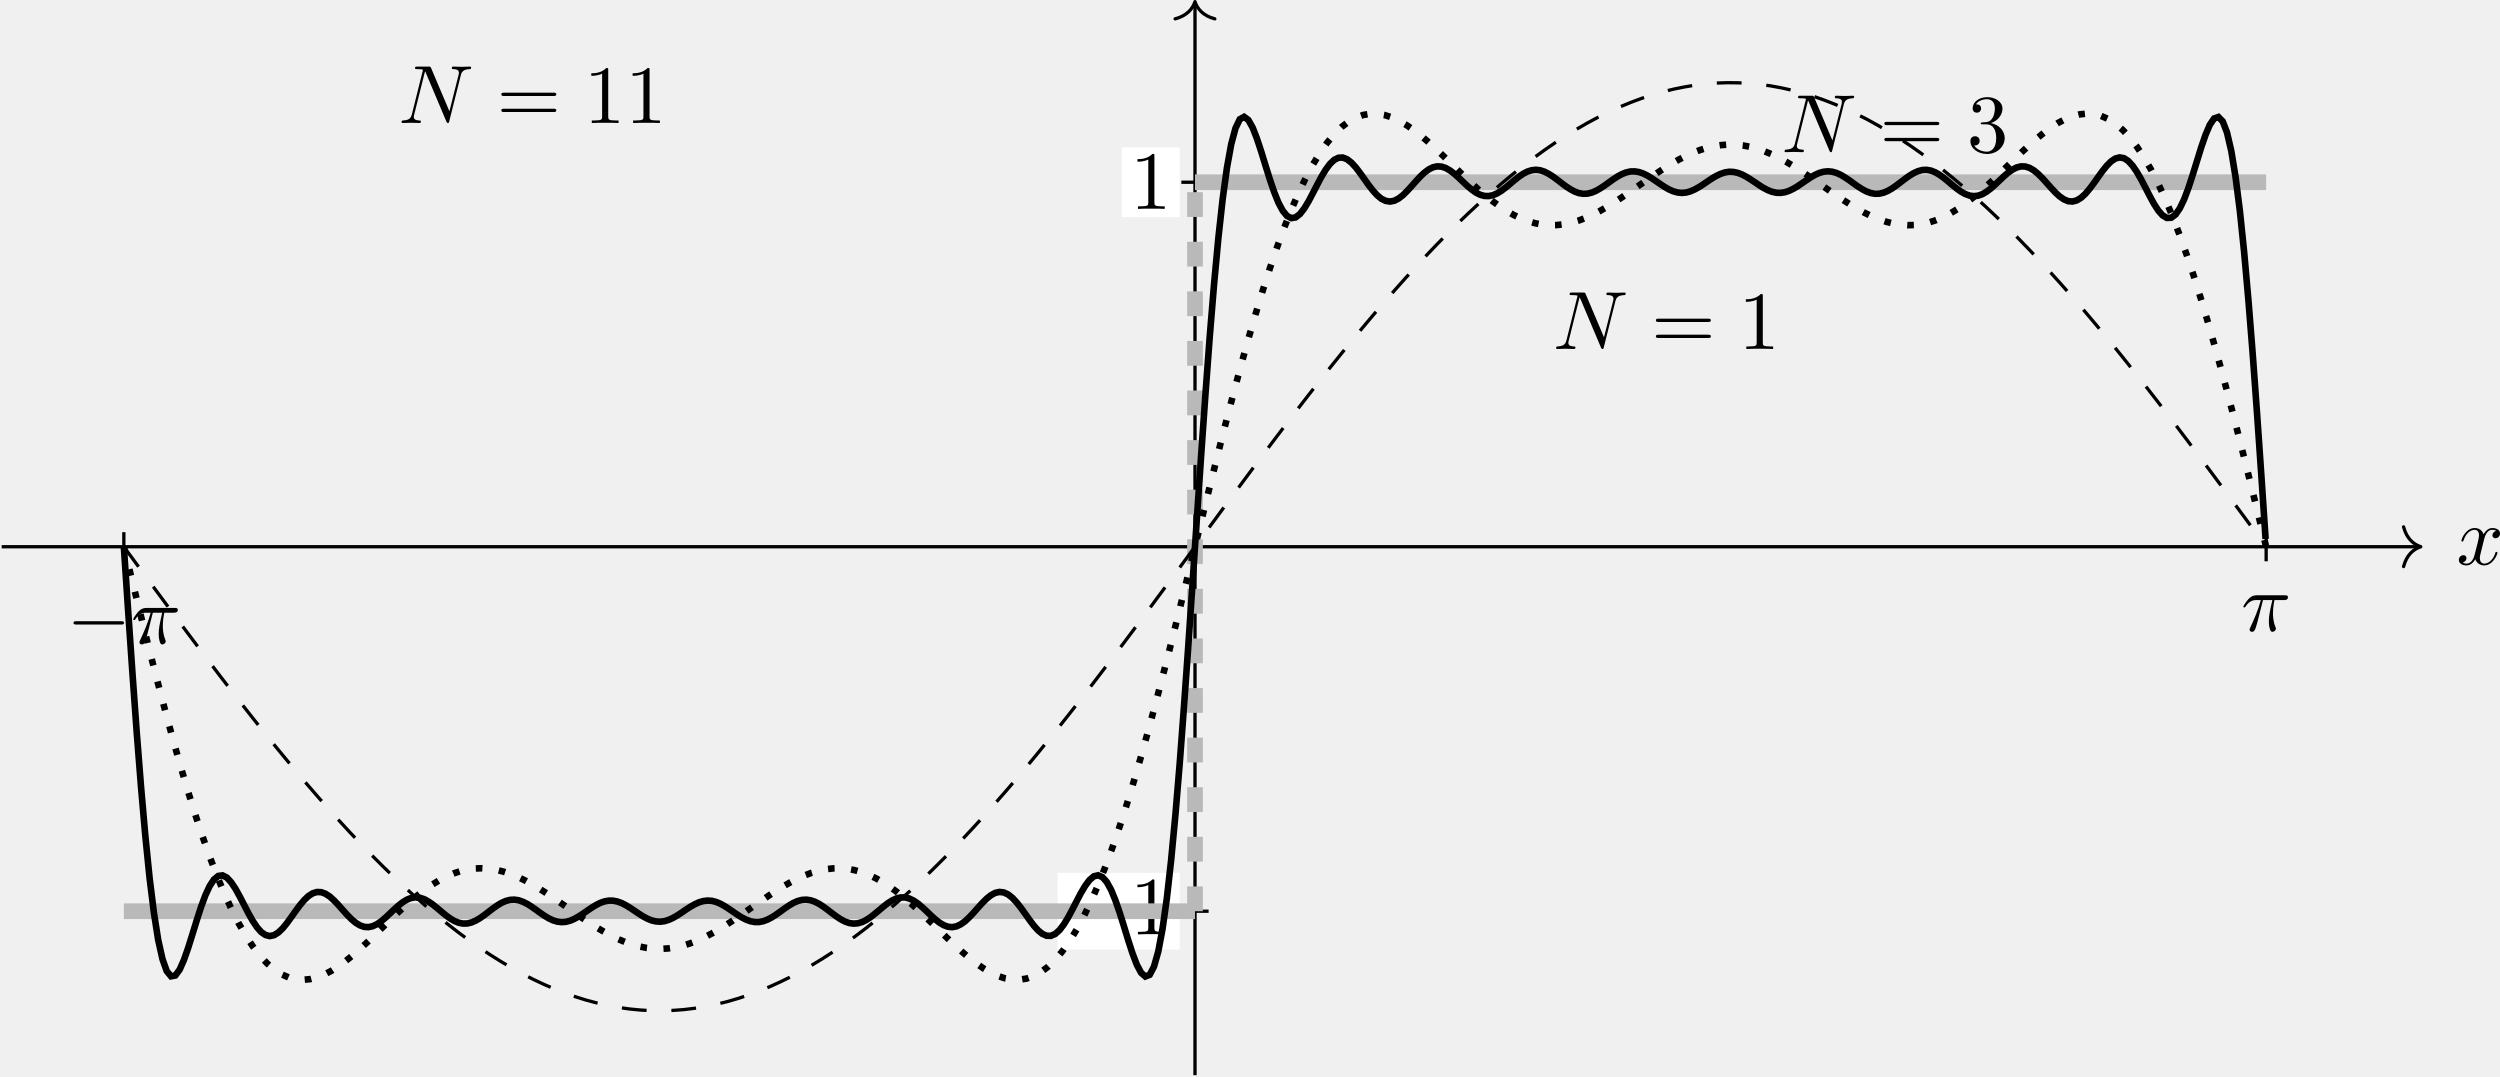
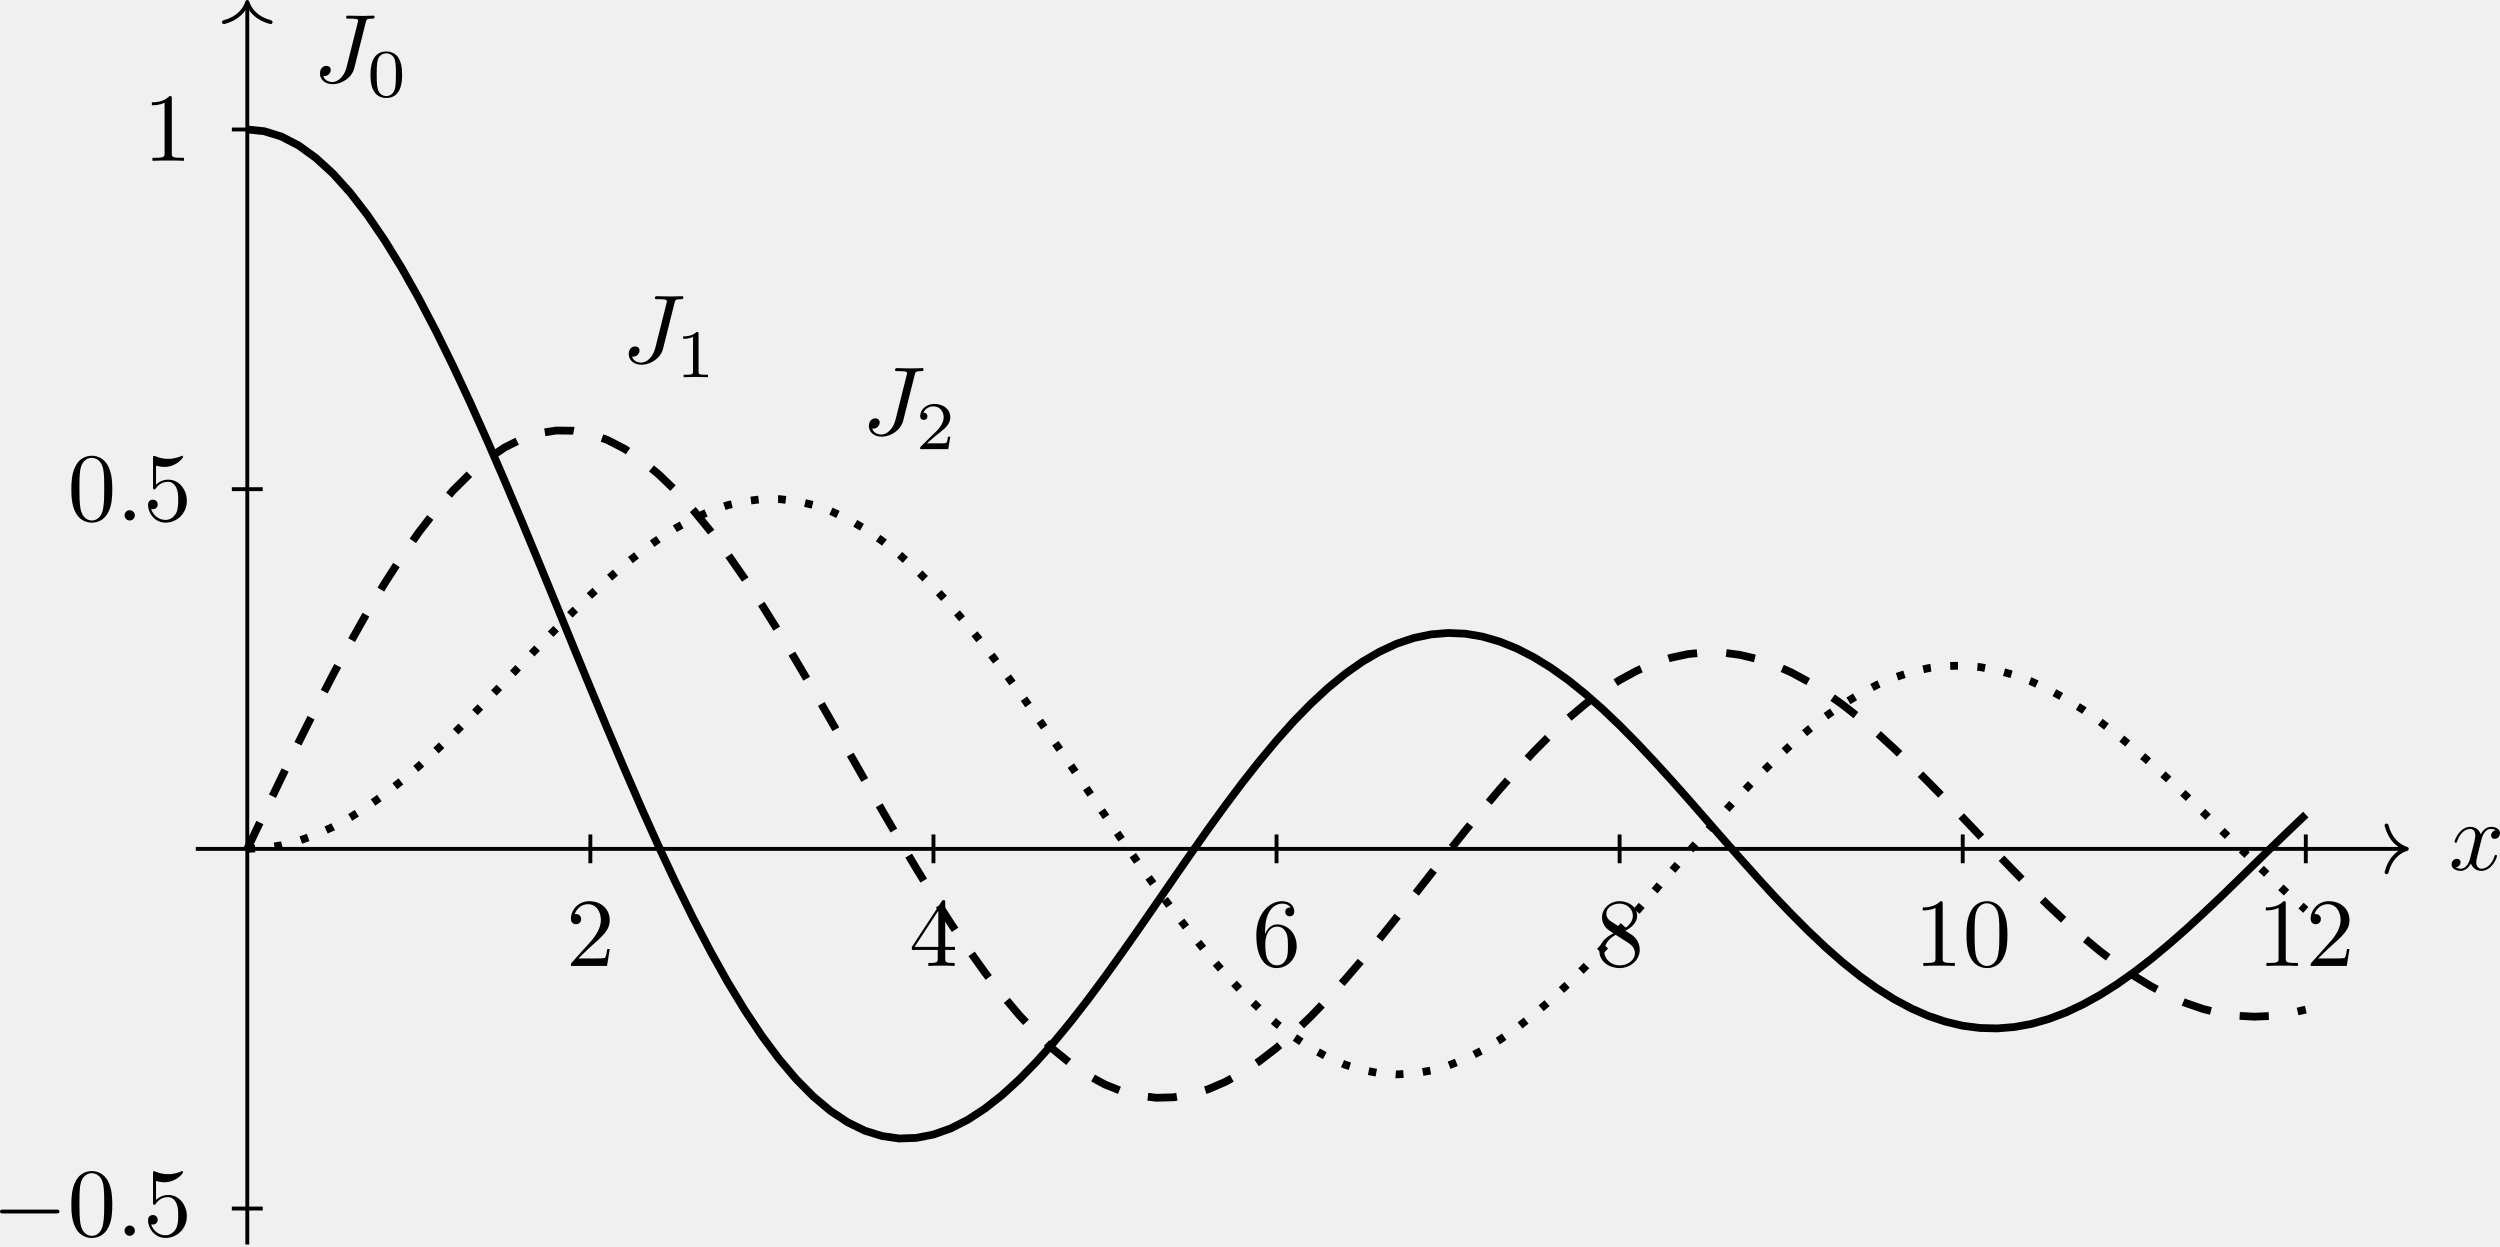
- <svg xmlns="http://www.w3.org/2000/svg" xmlns:xlink="http://www.w3.org/1999/xlink" version="1.1" width="421.93pt" height="181.743pt" viewBox="-0 53.276 421.93 181.743">
+ <svg xmlns="http://www.w3.org/2000/svg" xmlns:xlink="http://www.w3.org/1999/xlink" version="1.1" width="358.581pt" height="178.785pt" viewBox="6.619 56.224 358.581 178.785">
  <defs>
+     <path id="g12-48" d="M3.599-2.225C3.599-2.992 3.508-3.543 3.187-4.031C2.971-4.352 2.538-4.631 1.981-4.631C.363-4.631 .363-2.727 .363-2.225S.363 .139 1.981 .139S3.599-1.723 3.599-2.225ZM1.981-.056C1.66-.056 1.234-.244 1.095-.816C.997-1.227 .997-1.799 .997-2.315C.997-2.824 .997-3.354 1.102-3.738C1.248-4.289 1.695-4.435 1.981-4.435C2.357-4.435 2.72-4.205 2.845-3.801C2.957-3.424 2.964-2.922 2.964-2.315C2.964-1.799 2.964-1.283 2.873-.844C2.734-.209 2.26-.056 1.981-.056Z" />
+     <path id="g12-49" d="M2.336-4.435C2.336-4.624 2.322-4.631 2.127-4.631C1.681-4.191 1.046-4.184 .76-4.184V-3.933C.928-3.933 1.388-3.933 1.771-4.129V-.572C1.771-.342 1.771-.251 1.074-.251H.809V0C.934-.007 1.792-.028 2.05-.028C2.267-.028 3.145-.007 3.299 0V-.251H3.034C2.336-.251 2.336-.342 2.336-.572V-4.435Z" />
+     <path id="g12-50" d="M3.522-1.269H3.285C3.264-1.116 3.194-.704 3.103-.635C3.048-.593 2.511-.593 2.413-.593H1.13C1.862-1.241 2.106-1.437 2.525-1.764C3.041-2.176 3.522-2.608 3.522-3.271C3.522-4.115 2.783-4.631 1.89-4.631C1.025-4.631 .439-4.024 .439-3.382C.439-3.027 .739-2.992 .809-2.992C.976-2.992 1.179-3.11 1.179-3.361C1.179-3.487 1.13-3.731 .767-3.731C.983-4.226 1.458-4.38 1.785-4.38C2.483-4.38 2.845-3.836 2.845-3.271C2.845-2.664 2.413-2.183 2.19-1.932L.509-.272C.439-.209 .439-.195 .439 0H3.313L3.522-1.269Z" />
+     <use id="g11-48" xlink:href="#g2-48" transform="scale(.913242)" />
    <use id="g11-49" xlink:href="#g2-49" transform="scale(.913242)" />
-     <use id="g11-51" xlink:href="#g2-51" transform="scale(.913242)" />
-     <use id="g11-61" xlink:href="#g2-61" transform="scale(.913242)" />
+     <use id="g11-50" xlink:href="#g2-50" transform="scale(.913242)" />
+     <use id="g11-52" xlink:href="#g2-52" transform="scale(.913242)" />
+     <use id="g11-53" xlink:href="#g2-53" transform="scale(.913242)" />
+     <use id="g11-54" xlink:href="#g2-54" transform="scale(.913242)" />
+     <use id="g11-56" xlink:href="#g2-56" transform="scale(.913242)" />
+     <path id="g9-0" d="M6.565-2.291C6.735-2.291 6.914-2.291 6.914-2.491S6.735-2.69 6.565-2.69H1.176C1.006-2.69 .827-2.69 .827-2.491S1.006-2.291 1.176-2.291H6.565Z" />
+     <path id="g2-48" d="M5.018-3.491C5.018-4.364 4.964-5.236 4.582-6.044C4.08-7.091 3.185-7.265 2.727-7.265C2.073-7.265 1.276-6.982 .829-5.967C.48-5.215 .425-4.364 .425-3.491C.425-2.673 .469-1.691 .916-.862C1.385 .022 2.182 .24 2.716 .24C3.305 .24 4.135 .011 4.615-1.025C4.964-1.778 5.018-2.629 5.018-3.491ZM2.716 0C2.291 0 1.647-.273 1.451-1.32C1.331-1.975 1.331-2.978 1.331-3.622C1.331-4.32 1.331-5.04 1.418-5.629C1.625-6.927 2.444-7.025 2.716-7.025C3.076-7.025 3.796-6.829 4.004-5.749C4.113-5.138 4.113-4.309 4.113-3.622C4.113-2.804 4.113-2.062 3.993-1.364C3.829-.327 3.207 0 2.716 0Z" />
    <path id="g2-49" d="M3.207-6.982C3.207-7.244 3.207-7.265 2.956-7.265C2.28-6.567 1.32-6.567 .971-6.567V-6.229C1.189-6.229 1.833-6.229 2.4-6.513V-.862C2.4-.469 2.367-.338 1.385-.338H1.036V0C1.418-.033 2.367-.033 2.804-.033S4.189-.033 4.571 0V-.338H4.222C3.24-.338 3.207-.458 3.207-.862V-6.982Z" />
-     <path id="g2-51" d="M3.164-3.84C4.058-4.135 4.691-4.898 4.691-5.76C4.691-6.655 3.731-7.265 2.684-7.265C1.582-7.265 .753-6.611 .753-5.782C.753-5.422 .993-5.215 1.309-5.215C1.647-5.215 1.865-5.455 1.865-5.771C1.865-6.316 1.353-6.316 1.189-6.316C1.527-6.851 2.247-6.993 2.64-6.993C3.087-6.993 3.687-6.753 3.687-5.771C3.687-5.64 3.665-5.007 3.382-4.527C3.055-4.004 2.684-3.971 2.411-3.96C2.324-3.949 2.062-3.927 1.985-3.927C1.898-3.916 1.822-3.905 1.822-3.796C1.822-3.676 1.898-3.676 2.084-3.676H2.564C3.458-3.676 3.862-2.935 3.862-1.865C3.862-.382 3.109-.065 2.629-.065C2.16-.065 1.342-.251 .96-.895C1.342-.84 1.68-1.08 1.68-1.495C1.68-1.887 1.385-2.105 1.069-2.105C.807-2.105 .458-1.953 .458-1.473C.458-.48 1.473 .24 2.662 .24C3.993 .24 4.985-.753 4.985-1.865C4.985-2.76 4.298-3.611 3.164-3.84Z" />
-     <path id="g2-61" d="M7.495-3.567C7.658-3.567 7.865-3.567 7.865-3.785S7.658-4.004 7.505-4.004H.971C.818-4.004 .611-4.004 .611-3.785S.818-3.567 .982-3.567H7.495ZM7.505-1.451C7.658-1.451 7.865-1.451 7.865-1.669S7.658-1.887 7.495-1.887H.982C.818-1.887 .611-1.887 .611-1.669S.818-1.451 .971-1.451H7.505Z" />
-     <path id="g9-0" d="M6.565-2.291C6.735-2.291 6.914-2.291 6.914-2.491S6.735-2.69 6.565-2.69H1.176C1.006-2.69 .827-2.69 .827-2.491S1.006-2.291 1.176-2.291H6.565Z" />
-     <path id="g10-25" d="M2.64-3.716H3.766C3.437-2.242 3.347-1.813 3.347-1.146C3.347-.996 3.347-.727 3.427-.389C3.527 .05 3.636 .11 3.786 .11C3.985 .11 4.194-.07 4.194-.269C4.194-.329 4.194-.349 4.134-.488C3.846-1.205 3.846-1.853 3.846-2.132C3.846-2.66 3.915-3.198 4.025-3.716H5.161C5.29-3.716 5.649-3.716 5.649-4.055C5.649-4.294 5.44-4.294 5.25-4.294H1.913C1.694-4.294 1.315-4.294 .877-3.826C.528-3.437 .269-2.979 .269-2.929C.269-2.919 .269-2.829 .389-2.829C.468-2.829 .488-2.869 .548-2.949C1.036-3.716 1.614-3.716 1.813-3.716H2.381C2.062-2.511 1.524-1.305 1.106-.399C1.026-.249 1.026-.229 1.026-.159C1.026 .03 1.186 .11 1.315 .11C1.614 .11 1.694-.169 1.813-.538C1.953-.996 1.953-1.016 2.082-1.514L2.64-3.716Z" />
-     <path id="g10-78" d="M7.532-5.758C7.631-6.157 7.811-6.466 8.608-6.496C8.658-6.496 8.777-6.506 8.777-6.695C8.777-6.705 8.777-6.804 8.648-6.804C8.319-6.804 7.97-6.775 7.641-6.775C7.303-6.775 6.954-6.804 6.625-6.804C6.565-6.804 6.446-6.804 6.446-6.605C6.446-6.496 6.545-6.496 6.625-6.496C7.193-6.486 7.303-6.276 7.303-6.057C7.303-6.027 7.283-5.878 7.273-5.848L6.157-1.415L3.955-6.615C3.875-6.795 3.866-6.804 3.636-6.804H2.301C2.102-6.804 2.012-6.804 2.012-6.605C2.012-6.496 2.102-6.496 2.291-6.496C2.341-6.496 2.969-6.496 2.969-6.406L1.634-1.056C1.534-.658 1.365-.339 .558-.309C.498-.309 .389-.299 .389-.11C.389-.04 .438 0 .518 0C.837 0 1.186-.03 1.514-.03C1.853-.03 2.212 0 2.54 0C2.59 0 2.72 0 2.72-.199C2.72-.299 2.63-.309 2.521-.309C1.943-.329 1.863-.548 1.863-.747C1.863-.817 1.873-.867 1.903-.976L3.218-6.237C3.258-6.177 3.258-6.157 3.308-6.057L5.788-.189C5.858-.02 5.888 0 5.978 0C6.087 0 6.087-.03 6.137-.209L7.532-5.758Z" />
+     <path id="g2-50" d="M1.385-.84L2.542-1.964C4.244-3.469 4.898-4.058 4.898-5.149C4.898-6.393 3.916-7.265 2.585-7.265C1.353-7.265 .545-6.262 .545-5.291C.545-4.68 1.091-4.68 1.124-4.68C1.309-4.68 1.691-4.811 1.691-5.258C1.691-5.542 1.495-5.825 1.113-5.825C1.025-5.825 1.004-5.825 .971-5.815C1.222-6.524 1.811-6.927 2.444-6.927C3.436-6.927 3.905-6.044 3.905-5.149C3.905-4.276 3.36-3.415 2.76-2.738L.665-.404C.545-.284 .545-.262 .545 0H4.593L4.898-1.898H4.625C4.571-1.571 4.495-1.091 4.385-.927C4.309-.84 3.589-.84 3.349-.84H1.385Z" />
+     <path id="g2-52" d="M3.207-1.8V-.851C3.207-.458 3.185-.338 2.378-.338H2.149V0C2.596-.033 3.164-.033 3.622-.033S4.658-.033 5.105 0V-.338H4.876C4.069-.338 4.047-.458 4.047-.851V-1.8H5.138V-2.138H4.047V-7.102C4.047-7.32 4.047-7.385 3.873-7.385C3.775-7.385 3.742-7.385 3.655-7.255L.305-2.138V-1.8H3.207ZM3.273-2.138H.611L3.273-6.207V-2.138Z" />
+     <path id="g2-53" d="M4.898-2.193C4.898-3.491 4.004-4.582 2.825-4.582C2.302-4.582 1.833-4.407 1.44-4.025V-6.153C1.658-6.087 2.018-6.011 2.367-6.011C3.709-6.011 4.473-7.004 4.473-7.145C4.473-7.211 4.44-7.265 4.364-7.265C4.353-7.265 4.331-7.265 4.276-7.233C4.058-7.135 3.524-6.916 2.793-6.916C2.356-6.916 1.855-6.993 1.342-7.222C1.255-7.255 1.233-7.255 1.211-7.255C1.102-7.255 1.102-7.167 1.102-6.993V-3.764C1.102-3.567 1.102-3.48 1.255-3.48C1.331-3.48 1.353-3.513 1.396-3.578C1.516-3.753 1.92-4.342 2.804-4.342C3.371-4.342 3.644-3.84 3.731-3.644C3.905-3.24 3.927-2.815 3.927-2.269C3.927-1.887 3.927-1.233 3.665-.775C3.404-.349 3-.065 2.498-.065C1.702-.065 1.08-.644 .895-1.287C.927-1.276 .96-1.265 1.08-1.265C1.44-1.265 1.625-1.538 1.625-1.8S1.44-2.335 1.08-2.335C.927-2.335 .545-2.258 .545-1.756C.545-.818 1.298 .24 2.52 .24C3.785 .24 4.898-.807 4.898-2.193Z" />
+     <path id="g2-54" d="M1.44-3.578V-3.84C1.44-6.6 2.793-6.993 3.349-6.993C3.611-6.993 4.069-6.927 4.309-6.556C4.145-6.556 3.709-6.556 3.709-6.065C3.709-5.727 3.971-5.564 4.211-5.564C4.385-5.564 4.713-5.662 4.713-6.087C4.713-6.742 4.233-7.265 3.327-7.265C1.931-7.265 .458-5.858 .458-3.447C.458-.535 1.724 .24 2.738 .24C3.949 .24 4.985-.785 4.985-2.225C4.985-3.611 4.015-4.658 2.804-4.658C2.062-4.658 1.658-4.102 1.44-3.578ZM2.738-.065C2.051-.065 1.724-.72 1.658-.884C1.462-1.396 1.462-2.269 1.462-2.465C1.462-3.316 1.811-4.407 2.793-4.407C2.967-4.407 3.469-4.407 3.807-3.731C4.004-3.327 4.004-2.771 4.004-2.236C4.004-1.713 4.004-1.167 3.818-.775C3.491-.12 2.989-.065 2.738-.065Z" />
+     <path id="g2-56" d="M1.778-4.985C1.276-5.313 1.233-5.684 1.233-5.869C1.233-6.535 1.942-6.993 2.716-6.993C3.513-6.993 4.211-6.425 4.211-5.64C4.211-5.018 3.785-4.495 3.131-4.113L1.778-4.985ZM3.371-3.949C4.156-4.353 4.691-4.92 4.691-5.64C4.691-6.644 3.72-7.265 2.727-7.265C1.636-7.265 .753-6.458 .753-5.444C.753-5.247 .775-4.756 1.233-4.244C1.353-4.113 1.756-3.84 2.029-3.655C1.396-3.338 .458-2.727 .458-1.647C.458-.491 1.571 .24 2.716 .24C3.949 .24 4.985-.665 4.985-1.833C4.985-2.225 4.865-2.716 4.451-3.175C4.244-3.404 4.069-3.513 3.371-3.949ZM2.28-3.491L3.622-2.64C3.927-2.433 4.44-2.105 4.44-1.44C4.44-.633 3.622-.065 2.727-.065C1.789-.065 1.004-.742 1.004-1.647C1.004-2.28 1.353-2.978 2.28-3.491Z" />
+     <path id="g10-58" d="M1.913-.528C1.913-.817 1.674-1.056 1.385-1.056S.857-.817 .857-.528S1.096 0 1.385 0S1.913-.239 1.913-.528Z" />
+     <path id="g10-74" d="M5.39-6.077C5.469-6.406 5.489-6.496 6.037-6.496C6.197-6.496 6.306-6.496 6.306-6.685C6.306-6.775 6.247-6.804 6.167-6.804C5.918-6.804 5.31-6.775 5.061-6.775C4.732-6.775 3.925-6.804 3.597-6.804C3.507-6.804 3.387-6.804 3.387-6.605C3.387-6.496 3.467-6.496 3.726-6.496C3.955-6.496 4.055-6.496 4.304-6.476C4.543-6.446 4.613-6.416 4.613-6.276C4.613-6.217 4.593-6.147 4.573-6.067L3.427-1.494C3.188-.528 2.511 0 1.993 0C1.733 0 1.205-.1 1.046-.618C1.076-.608 1.146-.608 1.166-.608C1.554-.608 1.813-.946 1.813-1.245C1.813-1.564 1.544-1.664 1.375-1.664C1.196-1.664 .707-1.544 .707-.867C.707-.249 1.235 .219 2.022 .219C2.939 .219 3.975-.438 4.224-1.425L5.39-6.077Z" />
    <path id="g10-120" d="M3.328-3.009C3.387-3.268 3.616-4.184 4.314-4.184C4.364-4.184 4.603-4.184 4.812-4.055C4.533-4.005 4.334-3.756 4.334-3.517C4.334-3.357 4.443-3.168 4.712-3.168C4.932-3.168 5.25-3.347 5.25-3.746C5.25-4.264 4.663-4.403 4.324-4.403C3.746-4.403 3.397-3.875 3.278-3.646C3.029-4.304 2.491-4.403 2.202-4.403C1.166-4.403 .598-3.118 .598-2.869C.598-2.77 .697-2.77 .717-2.77C.797-2.77 .827-2.79 .847-2.879C1.186-3.935 1.843-4.184 2.182-4.184C2.371-4.184 2.72-4.095 2.72-3.517C2.72-3.208 2.55-2.54 2.182-1.146C2.022-.528 1.674-.11 1.235-.11C1.176-.11 .946-.11 .737-.239C.986-.289 1.205-.498 1.205-.777C1.205-1.046 .986-1.126 .837-1.126C.538-1.126 .289-.867 .289-.548C.289-.09 .787 .11 1.225 .11C1.883 .11 2.242-.588 2.271-.648C2.391-.279 2.75 .11 3.347 .11C4.374 .11 4.941-1.176 4.941-1.425C4.941-1.524 4.852-1.524 4.822-1.524C4.732-1.524 4.712-1.484 4.692-1.415C4.364-.349 3.686-.11 3.367-.11C2.979-.11 2.819-.428 2.819-.767C2.819-.986 2.879-1.205 2.989-1.644L3.328-3.009Z" />
  </defs>
  <g id="page1" transform="matrix(1.4 0 0 1.4 0 0)">
-     <path d="M.199 103.965H291.629" stroke="#000" fill="none" stroke-width=".399" />
-     <path d="M289.754 101.57C290.133 103.008 290.977 103.684 291.828 103.965C290.977 104.242 290.133 104.918 289.754 106.355" stroke="#000" fill="none" stroke-width=".399" stroke-linecap="round" stroke-linejoin="round" />
-     <g transform="matrix(1 0 0 1 152.071 2.145)">
-       <use x="144.057" y="103.963" xlink:href="#g10-120" />
+     <path d="M24.789 127.129H251.11" stroke="#000" fill="none" stroke-width=".399" />
+     <path d="M249.234 124.734C249.613 126.172 250.457 126.848 251.308 127.129C250.457 127.406 249.613 128.082 249.234 129.52" stroke="#000" fill="none" stroke-width=".399" stroke-linecap="round" stroke-linejoin="round" />
+     <g transform="matrix(1 0 0 1 225.5442 2.145)">
+       <use x="30.063" y="127.127" xlink:href="#g10-120" />
    </g>
-     <path d="M144.059 167.672V38.453" stroke="#000" fill="none" stroke-width=".399" stroke-miterlimit="10" />
-     <path d="M141.664 40.328C143.102 39.949 143.777 39.105 144.059 38.254C144.336 39.105 145.012 39.949 146.449 40.328" stroke="#000" fill="none" stroke-width=".399" stroke-miterlimit="10" stroke-linecap="round" stroke-linejoin="round" />
-     <path d="M14.93 102.207V105.719" stroke="#000" fill="none" stroke-width=".399" stroke-miterlimit="10" />
-     <g transform="matrix(1 0 0 1 -136.0212 11.67)">
-       <use x="144.057" y="103.963" xlink:href="#g9-0" />
-       <use x="151.806" y="103.963" xlink:href="#g10-25" />
+     <path d="M30.063 167.664V40.559" stroke="#000" fill="none" stroke-width=".399" stroke-miterlimit="10" />
+     <path d="M27.672 42.43C29.105 42.051 29.785 41.207 30.063 40.359C30.34 41.207 31.02 42.051 32.453 42.43" stroke="#000" fill="none" stroke-width=".399" stroke-miterlimit="10" stroke-linecap="round" stroke-linejoin="round" />
+     <path d="M65.211 125.652V128.602" stroke="#000" fill="none" stroke-width=".399" stroke-miterlimit="10" />
+     <g transform="matrix(1 0 0 1 32.6591 11.996)">
+       <use x="30.063" y="127.127" xlink:href="#g11-50" />
    </g>
-     <path d="M273.187 102.207V105.719" stroke="#000" fill="none" stroke-width=".399" stroke-miterlimit="10" />
-     <g transform="matrix(1 0 0 1 126.11 10.148)">
-       <use x="144.057" y="103.963" xlink:href="#g10-25" />
+     <path d="M100.363 125.652V128.602" stroke="#000" fill="none" stroke-width=".399" stroke-miterlimit="10" />
+     <g transform="matrix(1 0 0 1 67.8088 11.996)">
+       <use x="30.063" y="127.127" xlink:href="#g11-52" />
    </g>
-     <path d="M145.699 147.902H142.414" stroke="#000" fill="none" stroke-width=".399" stroke-miterlimit="10" />
-     <path d="M127.492 152.523H142.215V143.277H127.492Z" fill="#fff" />
-     <g transform="matrix(1 0 0 1 -15.57 46.733)">
-       <use x="144.057" y="103.963" xlink:href="#g9-0" />
-       <use x="151.806" y="103.963" xlink:href="#g11-49" />
+     <path d="M135.512 125.652V128.602" stroke="#000" fill="none" stroke-width=".399" stroke-miterlimit="10" />
+     <g transform="matrix(1 0 0 1 102.9582 11.996)">
+       <use x="30.063" y="127.127" xlink:href="#g11-54" />
    </g>
-     <path d="M145.699 60.023H142.414" stroke="#000" fill="none" stroke-width=".399" stroke-miterlimit="10" />
-     <path d="M135.238 64.231H142.215V55.82H135.238Z" fill="#fff" />
-     <g transform="matrix(1 0 0 1 -7.821 -40.7274)">
-       <use x="144.057" y="103.963" xlink:href="#g11-49" />
+     <path d="M170.66 125.652V128.602" stroke="#000" fill="none" stroke-width=".399" stroke-miterlimit="10" />
+     <g transform="matrix(1 0 0 1 138.1082 11.996)">
+       <use x="30.063" y="127.127" xlink:href="#g11-56" />
    </g>
-     <path d="M14.93 147.902H144.059M144.059 60.023H273.187" stroke="#b9b9b9" fill="none" stroke-width="1.893" stroke-miterlimit="10" />
-     <path d="M144.059 147.902V60.023" stroke="#b9b9b9" fill="none" stroke-width="1.893" stroke-miterlimit="10" stroke-dasharray="2.989 2.989" />
-     <path d="M14.93 103.965L16.227 105.727L17.523 107.492L18.82 109.25L20.117 111.008L21.418 112.754L22.715 114.496L24.012 116.223L25.309 117.941L26.605 119.644L27.906 121.332L29.203 123L30.5 124.652L31.797 126.281L33.094 127.891L34.395 129.473L35.691 131.035L36.988 132.566L38.285 134.066L39.582 135.539L40.883 136.984L42.18 138.391L43.477 139.766L44.773 141.106L46.07 142.406L47.371 143.672L48.668 144.894L49.965 146.078L51.262 147.219L52.559 148.316L53.859 149.371L55.156 150.383L56.453 151.344L57.75 152.258L59.047 153.125L60.344 153.941L61.645 154.711L62.941 155.43L64.238 156.094L65.535 156.707L66.832 157.269L68.133 157.781L69.43 158.234L70.727 158.637L72.023 158.981L73.32 159.273L74.621 159.512L75.918 159.691L77.215 159.816L78.512 159.887L79.809 159.902L81.109 159.859L82.406 159.766L83.703 159.609L85 159.402L86.297 159.137L87.598 158.82L88.894 158.445L90.191 158.019L91.488 157.535L92.785 157.004L94.086 156.414L95.383 155.777L96.68 155.086L97.977 154.34L99.273 153.547L100.57 152.707L101.871 151.816L103.168 150.879L104.465 149.891L105.762 148.863L107.059 147.785L108.359 146.668L109.656 145.504L110.953 144.301L112.25 143.059L113.547 141.773L114.848 140.457L116.144 139.098L117.441 137.707L118.738 136.281L120.035 134.824L121.336 133.336L122.633 131.82L123.93 130.273L125.227 128.703L126.523 127.106L127.824 125.488L129.121 123.848L130.418 122.188L131.715 120.508L133.012 118.812L134.312 117.102L135.609 115.379L136.906 113.645L138.203 111.902L139.5 110.148L140.801 108.391L142.098 106.629L143.395 104.863L144.691 103.098L145.988 101.336L147.285 99.574L148.586 97.816L149.883 96.062L151.18 94.316L152.477 92.582L153.773 90.863L155.074 89.152L156.371 87.453L157.668 85.777L158.965 84.117L160.262 82.473L161.562 80.856L162.859 79.258L164.156 77.684L165.453 76.141L166.75 74.621L168.051 73.133L169.348 71.676L170.644 70.25L171.941 68.856L173.238 67.5L174.539 66.18L175.836 64.894L177.133 63.652L178.43 62.445L179.727 61.285L181.027 60.164L182.324 59.086L183.621 58.055L184.918 57.07L186.215 56.129L187.512 55.238L188.812 54.395L190.109 53.602L191.406 52.855L192.703 52.164L194 51.523L195.301 50.934L196.598 50.398L197.894 49.914L199.191 49.488L200.488 49.113L201.789 48.793L203.086 48.531L204.383 48.316L205.68 48.164L206.977 48.066L208.277 48.023L209.574 48.039L210.871 48.105L212.168 48.23L213.465 48.41L214.766 48.648L216.062 48.938L217.359 49.281L218.656 49.68L219.953 50.137L221.254 50.645L222.551 51.203L223.848 51.816L225.144 52.48L226.441 53.199L227.738 53.965L229.039 54.785L230.336 55.648L231.633 56.562L232.93 57.523L234.227 58.531L235.527 59.586L236.824 60.684L238.121 61.82L239.418 63.004L240.715 64.231L242.016 65.492L243.312 66.793L244.609 68.129L245.906 69.504L247.203 70.91L248.504 72.352L249.801 73.828L251.098 75.328L252.395 76.859L253.691 78.418L254.992 80L256.289 81.609L257.586 83.238L258.883 84.891L260.18 86.559L261.48 88.246L262.777 89.949L264.074 91.664L265.371 93.394L266.668 95.133L267.969 96.879L269.266 98.637L270.562 100.395L271.859 102.16L273.156 103.926" stroke="#000" fill="none" stroke-width=".399" stroke-miterlimit="10" stroke-dasharray="2.989 2.989" />
-     <path d="M14.93 103.965L15.793 107.484L16.656 110.988L17.52 114.457L18.383 117.871L19.246 121.215L20.109 124.473L20.973 127.625L21.836 130.664L22.699 133.566L23.566 136.328L24.43 138.93L25.293 141.367L26.156 143.633L27.02 145.715L27.883 147.609L28.746 149.312L29.609 150.82L30.473 152.137L31.336 153.262L32.199 154.191L33.066 154.938L33.93 155.5L34.793 155.887L35.656 156.109L36.52 156.172L37.383 156.09L38.246 155.867L39.109 155.527L39.973 155.074L40.836 154.523L41.699 153.887L42.566 153.18L43.43 152.422L44.293 151.621L45.156 150.793L46.02 149.949L46.883 149.109L47.746 148.281L48.609 147.481L49.473 146.711L50.336 145.988L51.199 145.32L52.062 144.723L52.93 144.191L53.793 143.734L54.656 143.356L55.52 143.066L56.383 142.867L57.246 142.75L58.109 142.723L58.973 142.777L59.836 142.914L60.699 143.133L61.562 143.422L62.43 143.777L63.293 144.195L64.156 144.668L65.019 145.184L65.883 145.738L66.746 146.32L67.609 146.918L68.473 147.523L69.336 148.133L70.199 148.731L71.062 149.309L71.926 149.859L72.793 150.371L73.656 150.844L74.519 151.266L75.383 151.629L76.246 151.93L77.109 152.164L77.973 152.332L78.836 152.426L79.699 152.441L80.562 152.387L81.426 152.258L82.293 152.062L83.156 151.793L84.019 151.461L84.883 151.07L85.746 150.621L86.609 150.133L87.473 149.598L88.336 149.031L89.199 148.445L90.062 147.84L90.926 147.234L91.793 146.629L92.656 146.039L93.519 145.469L94.383 144.93L95.246 144.438L96.109 143.988L96.973 143.598L97.836 143.273L98.699 143.019L99.562 142.84L100.426 142.742L101.289 142.723L102.156 142.793L103.019 142.953L103.883 143.199L104.746 143.527L105.609 143.941L106.473 144.434L107.336 145L108.199 145.637L109.062 146.328L109.926 147.074L110.789 147.859L111.656 148.676L112.519 149.516L113.383 150.356L114.246 151.191L115.109 152.008L115.973 152.793L116.836 153.527L117.699 154.199L118.562 154.797L119.426 155.305L120.289 155.707L121.156 155.992L122.019 156.148L122.883 156.16L123.746 156.023L124.609 155.723L125.473 155.25L126.336 154.602L127.199 153.766L128.062 152.742L128.926 151.527L129.789 150.121L130.652 148.516L131.519 146.719L132.383 144.734L133.246 142.566L134.109 140.219L134.973 137.699L135.836 135.019L136.699 132.191L137.562 129.219L138.426 126.125L139.289 122.922L140.152 119.617L141.02 116.238L141.883 112.797L142.746 109.309L143.609 105.793L144.473 102.27L145.336 98.754L146.199 95.266L147.062 91.816L147.926 88.434L148.789 85.129L149.652 81.922L150.516 78.824L151.383 75.848L152.246 73.012L153.109 70.328L153.973 67.801L154.836 65.445L155.699 63.27L156.562 61.277L157.426 59.473L158.289 57.863L159.152 56.445L160.016 55.223L160.883 54.191L161.746 53.352L162.609 52.695L163.473 52.219L164.336 51.914L165.199 51.77L166.062 51.773L166.926 51.926L167.789 52.207L168.652 52.605L169.516 53.109L170.383 53.699L171.246 54.371L172.109 55.105L172.973 55.887L173.836 56.703L174.699 57.539L175.562 58.379L176.426 59.219L177.289 60.035L178.152 60.824L179.016 61.57L179.879 62.266L180.746 62.902L181.609 63.473L182.473 63.969L183.336 64.383L184.199 64.715L185.062 64.965L185.926 65.129L186.789 65.199L187.652 65.188L188.516 65.09L189.379 64.918L190.246 64.664L191.109 64.34L191.973 63.953L192.836 63.508L193.699 63.012L194.562 62.477L195.426 61.91L196.289 61.32L197.152 60.715L198.016 60.109L198.879 59.504L199.746 58.918L200.609 58.348L201.473 57.812L202.336 57.32L203.199 56.871L204.062 56.48L204.926 56.145L205.789 55.875L206.652 55.672L207.516 55.543L208.379 55.484L209.242 55.5L210.109 55.59L210.973 55.754L211.836 55.988L212.699 56.285L213.562 56.645L214.426 57.062L215.289 57.535L216.152 58.047L217.016 58.598L217.879 59.176L218.742 59.77L219.609 60.379L220.473 60.988L221.336 61.586L222.199 62.164L223.062 62.719L223.926 63.238L224.789 63.711L225.652 64.133L226.516 64.492L227.379 64.785L228.242 65.004L229.109 65.144L229.973 65.203L230.836 65.176L231.699 65.066L232.562 64.867L233.426 64.582L234.289 64.207L235.152 63.754L236.016 63.23L236.879 62.629L237.742 61.965L238.606 61.246L239.473 60.477L240.336 59.676L241.199 58.848L242.062 58.008L242.926 57.168L243.789 56.336L244.652 55.535L245.516 54.773L246.379 54.066L247.242 53.426L248.105 52.871L248.973 52.418L249.836 52.066L250.699 51.844L251.562 51.754L252.426 51.812L253.289 52.027L254.152 52.406L255.016 52.965L255.879 53.703L256.742 54.625L257.605 55.742L258.473 57.051L259.336 58.551L260.199 60.246L261.062 62.137L261.926 64.211L262.789 66.469L263.652 68.898L264.516 71.496L265.379 74.25L266.242 77.148L267.105 80.18L267.969 83.328L268.836 86.582L269.699 89.926L270.562 93.336L271.426 96.805L272.289 100.309L273.152 103.832" stroke="#000" fill="none" stroke-width=".797" stroke-miterlimit="10" stroke-dasharray=".797 1.993" />
-     <path d="M14.93 103.965L15.445 111.664L15.965 119.184L16.48 126.32L17 132.906L17.516 138.797L18.031 143.879L18.551 148.07L19.066 151.34L19.586 153.676L20.102 155.125L20.621 155.75L21.137 155.648L21.656 154.945L22.172 153.781L22.691 152.301L23.207 150.648L23.727 148.965L24.242 147.375L24.758 145.977L25.277 144.863L25.793 144.078L26.312 143.652L26.828 143.582L27.348 143.852L27.863 144.41L28.383 145.188L28.898 146.121L29.418 147.125L29.934 148.125L30.449 149.043L30.969 149.82L31.484 150.41L32.004 150.769L32.52 150.898L33.039 150.789L33.555 150.469L34.074 149.969L34.59 149.34L35.109 148.625L35.625 147.894L36.145 147.188L36.66 146.574L37.176 146.078L37.695 145.746L38.211 145.586L38.73 145.609L39.246 145.801L39.766 146.144L40.281 146.613L40.801 147.164L41.316 147.746L41.836 148.324L42.352 148.848L42.871 149.289L43.387 149.606L43.902 149.789L44.422 149.82L44.938 149.707L45.457 149.457L45.973 149.102L46.492 148.66L47.008 148.172L47.527 147.676L48.043 147.211L48.562 146.809L49.078 146.496L49.598 146.297L50.113 146.227L50.629 146.281L51.148 146.457L51.664 146.742L52.184 147.106L52.699 147.523L53.219 147.961L53.734 148.387L54.254 148.766L54.77 149.074L55.289 149.289L55.805 149.391L56.32 149.383L56.84 149.258L57.355 149.035L57.875 148.727L58.391 148.363L58.91 147.965L59.426 147.57L59.945 147.203L60.461 146.894L60.98 146.668L61.496 146.535L62.016 146.508L62.531 146.586L63.047 146.769L63.566 147.027L64.082 147.356L64.602 147.719L65.117 148.094L65.637 148.449L66.152 148.762L66.672 149.004L67.188 149.16L67.707 149.219L68.223 149.18L68.742 149.043L69.258 148.816L69.773 148.523L70.293 148.188L70.809 147.828L71.328 147.477L71.844 147.16L72.363 146.898L72.879 146.719L73.398 146.625L73.914 146.633L74.434 146.738L74.949 146.926L75.469 147.191L75.984 147.508L76.5 147.856L77.019 148.203L77.535 148.531L78.055 148.809L78.57 149.016L79.09 149.137L79.606 149.164L80.125 149.098L80.641 148.934L81.16 148.695L81.676 148.394L82.195 148.055L82.711 147.699L83.227 147.363L83.746 147.07L84.262 146.832L84.781 146.68L85.297 146.621L85.816 146.652L86.332 146.785L86.852 147.004L87.367 147.293L87.887 147.629L88.402 147.984L88.918 148.336L89.438 148.66L89.953 148.922L90.473 149.109L90.988 149.207H91.508L92.023 149.102L92.543 148.906L93.059 148.633L93.578 148.297L94.094 147.93L94.613 147.555L95.129 147.203L95.644 146.902L96.164 146.676L96.68 146.539L97.199 146.508L97.715 146.582L98.234 146.758L98.75 147.023L99.269 147.359L99.785 147.742L100.305 148.141L100.82 148.527L101.34 148.871L101.856 149.144L102.371 149.324L102.891 149.398L103.406 149.359L103.926 149.211L104.441 148.953L104.961 148.609L105.477 148.203L105.996 147.769L106.512 147.336L107.031 146.934L107.547 146.606L108.066 146.363L108.582 146.238H109.098L109.617 146.371L110.133 146.621L110.652 146.973L111.168 147.41L111.688 147.894L112.203 148.391L112.723 148.859L113.238 149.269L113.758 149.582L114.273 149.773L114.789 149.824L115.309 149.727L115.824 149.481L116.344 149.109L116.859 148.625L117.379 148.074L117.894 147.488L118.414 146.914L118.93 146.398L119.449 145.981L119.965 145.695L120.484 145.578L121 145.637L121.516 145.871L122.035 146.281L122.551 146.832L123.07 147.492L123.586 148.211L124.106 148.945L124.621 149.629L125.141 150.211L125.656 150.633L126.176 150.863L126.691 150.871L127.211 150.641L127.727 150.176L128.242 149.5L128.762 148.656L129.277 147.691L129.797 146.68L130.312 145.695L130.832 144.824L131.348 144.133L131.867 143.695L132.383 143.57L132.902 143.793L133.418 144.375L133.938 145.312L134.453 146.559L134.969 148.051L135.488 149.699L136.004 151.387L136.523 152.981L137.039 154.34L137.559 155.32L138.074 155.773L138.594 155.57L139.109 154.594L139.629 152.766L140.145 150.023L140.664 146.348L141.18 141.758L141.695 136.312L142.215 130.098L142.73 123.25L143.25 115.926L143.766 108.301L144.285 100.57L144.801 92.922L145.32 85.551L145.836 78.637L146.355 72.34L146.871 66.789L147.387 62.094L147.906 58.305L148.422 55.449L148.941 53.508L149.457 52.434L149.977 52.141L150.492 52.52L151.012 53.441L151.527 54.766L152.047 56.34L152.562 58.02L153.082 59.68L153.598 61.195L154.113 62.477L154.633 63.453L155.148 64.082L155.668 64.348L156.184 64.262L156.703 63.863L157.219 63.199L157.738 62.344L158.254 61.367L158.773 60.355L159.289 59.383L159.809 58.52L160.324 57.82L160.84 57.328L161.359 57.07L161.875 57.047L162.394 57.254L162.91 57.656L163.43 58.219L163.945 58.895L164.465 59.621L164.981 60.352L165.5 61.02L166.016 61.586L166.531 62.016L167.051 62.27L167.566 62.352L168.086 62.254L168.602 61.988L169.121 61.586L169.637 61.078L170.156 60.508L170.672 59.922L171.191 59.363L171.707 58.875L172.227 58.484L172.742 58.223L173.258 58.109L173.777 58.141L174.293 58.312L174.812 58.613L175.328 59.012L175.848 59.477L176.363 59.969L176.883 60.461L177.398 60.898L177.918 61.27L178.434 61.531L178.953 61.676L179.469 61.691L179.984 61.582L180.504 61.355L181.019 61.035L181.539 60.641L182.055 60.211L182.574 59.773L183.09 59.363L183.609 59.008L184.125 58.742L184.644 58.578L185.16 58.523L185.68 58.582L186.195 58.754L186.711 59.02L187.231 59.352L187.746 59.734L188.266 60.137L188.781 60.523L189.301 60.863L189.816 61.141L190.336 61.332L190.852 61.414L191.371 61.395L191.887 61.273L192.406 61.055L192.922 60.758L193.438 60.418L193.957 60.043L194.473 59.676L194.992 59.332L195.508 59.051L196.027 58.844L196.543 58.727L197.062 58.715L197.578 58.797L198.098 58.973L198.613 59.23L199.129 59.547L199.648 59.898L200.164 60.254L200.684 60.594L201.199 60.891L201.719 61.117L202.234 61.258L202.754 61.309L203.269 61.262L203.789 61.117L204.305 60.891L204.824 60.602L205.34 60.27L205.856 59.914L206.375 59.57L206.891 59.266L207.41 59.02L207.926 58.844L208.445 58.762L208.961 58.781L209.481 58.891L209.996 59.086L210.516 59.359L211.031 59.68L211.551 60.023L212.066 60.375L212.582 60.699L213.102 60.973L213.617 61.172L214.137 61.289L214.652 61.305L215.172 61.227L215.688 61.055L216.207 60.801L216.723 60.492L217.242 60.141L217.758 59.785L218.277 59.441L218.793 59.141L219.309 58.906L219.828 58.758L220.344 58.707L220.863 58.754L221.379 58.898L221.898 59.133L222.414 59.438L222.934 59.785L223.449 60.164L223.969 60.531L224.484 60.859L225 61.133L225.519 61.324L226.035 61.414L226.555 61.398L227.07 61.281L227.59 61.062L228.106 60.762L228.625 60.398L229.141 60.008L229.66 59.609L230.176 59.242L230.695 58.926L231.211 58.691L231.727 58.555L232.246 58.527L232.762 58.617L233.281 58.82L233.797 59.117L234.316 59.488L234.832 59.91L235.352 60.352L235.867 60.773L236.387 61.145L236.902 61.438L237.422 61.629L237.938 61.699L238.453 61.645L238.973 61.461L239.488 61.16L240.008 60.77L240.523 60.305L241.043 59.812L241.559 59.32L242.078 58.875L242.594 58.508L243.113 58.242L243.629 58.113L244.148 58.129L244.664 58.289L245.18 58.594L245.699 59.02L246.215 59.535L246.734 60.109L247.25 60.691L247.77 61.25L248.285 61.727L248.805 62.086L249.32 62.305L249.84 62.348L250.355 62.211L250.875 61.898L251.391 61.422L251.906 60.816L252.426 60.121L252.941 59.391L253.461 58.672L253.977 58.027L254.496 57.508L255.012 57.164L255.531 57.031L256.047 57.125L256.566 57.461L257.082 58.023L257.598 58.777L258.117 59.68L258.633 60.676L259.152 61.684L259.668 62.629L260.187 63.434L260.703 64.019L261.223 64.328L261.738 64.305L262.258 63.922L262.773 63.18L263.293 62.102L263.809 60.738L264.324 59.16L264.844 57.484L265.359 55.82L265.879 54.312L266.395 53.102L266.914 52.336L267.43 52.156L267.949 52.684L268.465 54.023L268.984 56.254L269.5 59.402L270.02 63.484L270.535 68.461L271.051 74.258L271.57 80.769L272.086 87.844L272.605 95.328L273.121 103.023" stroke="#000" fill="none" stroke-width=".797" stroke-miterlimit="10" />
-     <g transform="matrix(1 0 0 1 -96.0371 -51.079)">
-       <use x="144.057" y="103.963" xlink:href="#g10-78" />
-       <use x="155.915" y="103.963" xlink:href="#g11-61" />
-       <use x="166.431" y="103.963" xlink:href="#g11-49" />
-       <use x="171.413" y="103.963" xlink:href="#g11-49" />
+     <path d="M205.813 125.652V128.602" stroke="#000" fill="none" stroke-width=".399" stroke-miterlimit="10" />
+     <g transform="matrix(1 0 0 1 170.7672 11.996)">
+       <use x="30.063" y="127.127" xlink:href="#g11-49" />
+       <use x="35.044" y="127.127" xlink:href="#g11-48" />
    </g>
-     <g transform="matrix(1 0 0 1 43.148 -23.8371)">
-       <use x="144.057" y="103.963" xlink:href="#g10-78" />
-       <use x="155.915" y="103.963" xlink:href="#g11-61" />
-       <use x="166.431" y="103.963" xlink:href="#g11-49" />
+     <path d="M240.961 125.652V128.602" stroke="#000" fill="none" stroke-width=".399" stroke-miterlimit="10" />
+     <g transform="matrix(1 0 0 1 205.9172 11.996)">
+       <use x="30.063" y="127.127" xlink:href="#g11-49" />
+       <use x="35.044" y="127.127" xlink:href="#g11-50" />
    </g>
-     <g transform="matrix(1 0 0 1 70.687 -47.5639)">
-       <use x="144.057" y="103.963" xlink:href="#g10-78" />
-       <use x="155.915" y="103.963" xlink:href="#g11-61" />
-       <use x="166.431" y="103.963" xlink:href="#g11-51" />
+     <path d="M31.645 163.977H28.48" stroke="#000" fill="none" stroke-width=".399" stroke-miterlimit="10" />
+     <g transform="matrix(1 0 0 1 -26.16159 39.646)">
+       <use x="30.063" y="127.127" xlink:href="#g9-0" />
+       <use x="37.812" y="127.127" xlink:href="#g11-48" />
+       <use x="42.793" y="127.127" xlink:href="#g10-58" />
+       <use x="45.56" y="127.127" xlink:href="#g11-53" />
+     </g>
+     <path d="M31.645 90.277H28.48" stroke="#000" fill="none" stroke-width=".399" stroke-miterlimit="10" />
+     <g transform="matrix(1 0 0 1 -18.4128 -33.6407)">
+       <use x="30.063" y="127.127" xlink:href="#g11-48" />
+       <use x="35.044" y="127.127" xlink:href="#g10-58" />
+       <use x="37.812" y="127.127" xlink:href="#g11-53" />
+     </g>
+     <path d="M31.645 53.426H28.48" stroke="#000" fill="none" stroke-width=".399" stroke-miterlimit="10" />
+     <g transform="matrix(1 0 0 1 -10.6639 -70.4916)">
+       <use x="30.063" y="127.127" xlink:href="#g11-49" />
+     </g>
+     <path d="M30.063 53.426L31.82 53.609L33.578 54.16L35.336 55.074L37.094 56.344L38.852 57.957L40.609 59.91L42.363 62.18L44.121 64.754L45.879 67.613L47.637 70.731L49.395 74.09L51.152 77.664L52.91 81.426L54.668 85.348L56.426 89.406L58.184 93.562L59.941 97.793L61.699 102.07L63.453 106.359L65.211 110.625L66.969 114.848L68.727 118.992L70.484 123.035L72.242 126.941L74 130.695L75.758 134.262L77.516 137.621L79.273 140.762L81.031 143.66L82.789 146.297L84.547 148.656L86.301 150.727L88.059 152.504L89.816 153.977L91.574 155.141L93.332 156.004L95.09 156.547L96.848 156.801L98.606 156.738L100.363 156.394L102.121 155.773L103.879 154.883L105.637 153.734L107.391 152.356L109.148 150.75L110.906 148.949L112.664 146.977L114.422 144.844L116.18 142.582L117.938 140.215L119.695 137.762L121.453 135.258L123.211 132.715L124.969 130.164L126.727 127.629L128.481 125.137L130.238 122.711L131.996 120.367L133.754 118.137L135.512 116.027L137.27 114.059L139.028 112.262L140.785 110.633L142.543 109.195L144.301 107.957L146.059 106.934L147.817 106.113L149.571 105.523L151.328 105.156L153.086 105.008L154.844 105.082L156.602 105.379L158.36 105.887L160.117 106.594L161.875 107.5L163.633 108.582L165.391 109.836L167.149 111.254L168.903 112.801L170.66 114.473L172.418 116.254L174.176 118.121L175.934 120.051L177.692 122.027L179.449 124.039L181.207 126.051L182.965 128.047L184.723 130.016L186.481 131.941L188.238 133.781L189.996 135.543L191.75 137.203L193.508 138.75L195.266 140.156L197.024 141.418L198.781 142.531L200.539 143.473L202.297 144.246L204.055 144.836L205.813 145.25L207.571 145.477L209.328 145.523L211.086 145.383L212.84 145.066L214.598 144.566L216.356 143.902L218.113 143.074L219.871 142.102L221.629 140.988L223.387 139.746L225.145 138.391L226.903 136.93L228.66 135.391L230.418 133.773L232.176 132.117L233.93 130.414L235.688 128.695L237.446 126.98L239.203 125.285L240.961 123.613" stroke="#000" fill="none" stroke-width=".797" stroke-miterlimit="10" />
+     <path d="M30.063 127.129L31.82 123.449L33.578 119.793L35.336 116.195L37.094 112.68L38.852 109.269L40.609 105.996L42.363 102.879L44.121 99.945L45.879 97.211L47.637 94.691L49.395 92.422L51.152 90.402L52.91 88.656L54.668 87.188L56.426 86.008L58.184 85.125L59.941 84.543L61.699 84.269L63.453 84.289L65.211 84.621L66.969 85.242L68.727 86.148L70.484 87.336L72.242 88.789L74 90.488L75.758 92.43L77.516 94.578L79.273 96.93L81.031 99.461L82.789 102.137L84.547 104.949L86.301 107.867L88.059 110.859L89.816 113.918L91.574 117L93.332 120.09L95.09 123.16L96.848 126.184L98.606 129.133L100.363 131.992L102.121 134.742L103.879 137.34L105.637 139.797L107.391 142.074L109.148 144.16L110.906 146.039L112.664 147.695L114.422 149.125L116.18 150.32L117.938 151.273L119.695 151.973L121.453 152.422L123.211 152.629L124.969 152.578L126.727 152.289L128.481 151.766L130.238 151.012L131.996 150.047L133.754 148.875L135.512 147.519L137.27 145.988L139.028 144.293L140.785 142.465L142.543 140.512L144.301 138.461L146.059 136.34L147.817 134.152L149.571 131.934L151.328 129.699L153.086 127.473L154.844 125.27L156.602 123.125L158.36 121.039L160.117 119.051L161.875 117.164L163.633 115.394L165.391 113.766L167.149 112.285L168.903 110.973L170.66 109.836L172.418 108.879L174.176 108.113L175.934 107.543L177.692 107.168L179.449 107L181.207 107.019L182.965 107.25L184.723 107.664L186.481 108.266L188.238 109.047L189.996 110L191.75 111.106L193.508 112.359L195.266 113.742L197.024 115.238L198.781 116.848L200.539 118.535L202.297 120.289L204.055 122.086L205.813 123.922L207.571 125.77L209.328 127.613L211.086 129.434L212.84 131.219L214.598 132.941L216.356 134.586L218.113 136.148L219.871 137.606L221.629 138.941L223.387 140.156L225.145 141.227L226.903 142.156L228.66 142.922L230.418 143.527L232.176 143.961L233.93 144.227L235.688 144.32L237.446 144.246L239.203 144.004L240.961 143.594" stroke="#000" fill="none" stroke-width=".797" stroke-miterlimit="10" stroke-dasharray="2.989 2.989" />
+     <path d="M30.063 127.129L31.82 127.039L33.578 126.758L35.336 126.301L37.094 125.676L38.852 124.871L40.609 123.906L42.363 122.793L44.121 121.539L45.879 120.156L47.637 118.66L49.395 117.059L51.152 115.387L52.91 113.641L54.668 111.84L56.426 110.019L58.184 108.184L59.941 106.367L61.699 104.566L63.453 102.812L65.211 101.125L66.969 99.519L68.727 98.008L70.484 96.621L72.242 95.363L74 94.25L75.758 93.297L77.516 92.516L79.273 91.918L81.031 91.516L82.789 91.301L84.547 91.293L86.301 91.492L88.059 91.898L89.816 92.508L91.574 93.328L93.332 94.344L95.09 95.562L96.848 96.961L98.606 98.539L100.363 100.293L102.121 102.195L103.879 104.242L105.637 106.41L107.391 108.695L109.148 111.074L110.906 113.523L112.664 116.027L114.422 118.57L116.18 121.137L117.938 123.691L119.695 126.234L121.453 128.727L123.211 131.16L124.969 133.516L126.727 135.773L128.481 137.918L130.238 139.93L131.996 141.793L133.754 143.496L135.512 145.031L137.27 146.379L139.028 147.535L140.785 148.492L142.543 149.246L144.301 149.781L146.059 150.113L147.817 150.234L149.571 150.144L151.328 149.84L153.086 149.34L154.844 148.648L156.602 147.762L158.36 146.703L160.117 145.477L161.875 144.102L163.633 142.582L165.391 140.945L167.149 139.199L168.903 137.363L170.66 135.457L172.418 133.496L174.176 131.496L175.934 129.484L177.692 127.473L179.449 125.484L181.207 123.531L182.965 121.637L184.723 119.809L186.481 118.078L188.238 116.453L189.996 114.945L191.75 113.566L193.508 112.328L195.266 111.254L197.024 110.328L198.781 109.586L200.539 109.012L202.297 108.613L204.055 108.391L205.813 108.363L207.571 108.504L209.328 108.828L211.086 109.32L212.84 109.977L214.598 110.793L216.356 111.762L218.113 112.859L219.871 114.09L221.629 115.438L223.387 116.883L225.145 118.406L226.903 120.008L228.66 121.664L230.418 123.355L232.176 125.07L233.93 126.789L235.688 128.488L237.446 130.172L239.203 131.809L240.961 133.383" stroke="#000" fill="none" stroke-width=".797" stroke-miterlimit="10" stroke-dasharray=".797 1.993" />
+     <g transform="matrix(1 0 0 1 6.737 -78.5605)">
+       <use x="30.063" y="127.127" xlink:href="#g10-74" />
+       <use x="35.587" y="128.621" xlink:href="#g12-48" />
+     </g>
+     <g transform="matrix(1 0 0 1 38.3718 -49.8168)">
+       <use x="30.063" y="127.127" xlink:href="#g10-74" />
+       <use x="35.587" y="128.621" xlink:href="#g12-49" />
+     </g>
+     <g transform="matrix(1 0 0 1 62.9768 -42.4462)">
+       <use x="30.063" y="127.127" xlink:href="#g10-74" />
+       <use x="35.587" y="128.621" xlink:href="#g12-50" />
    </g>
  </g>
</svg>
